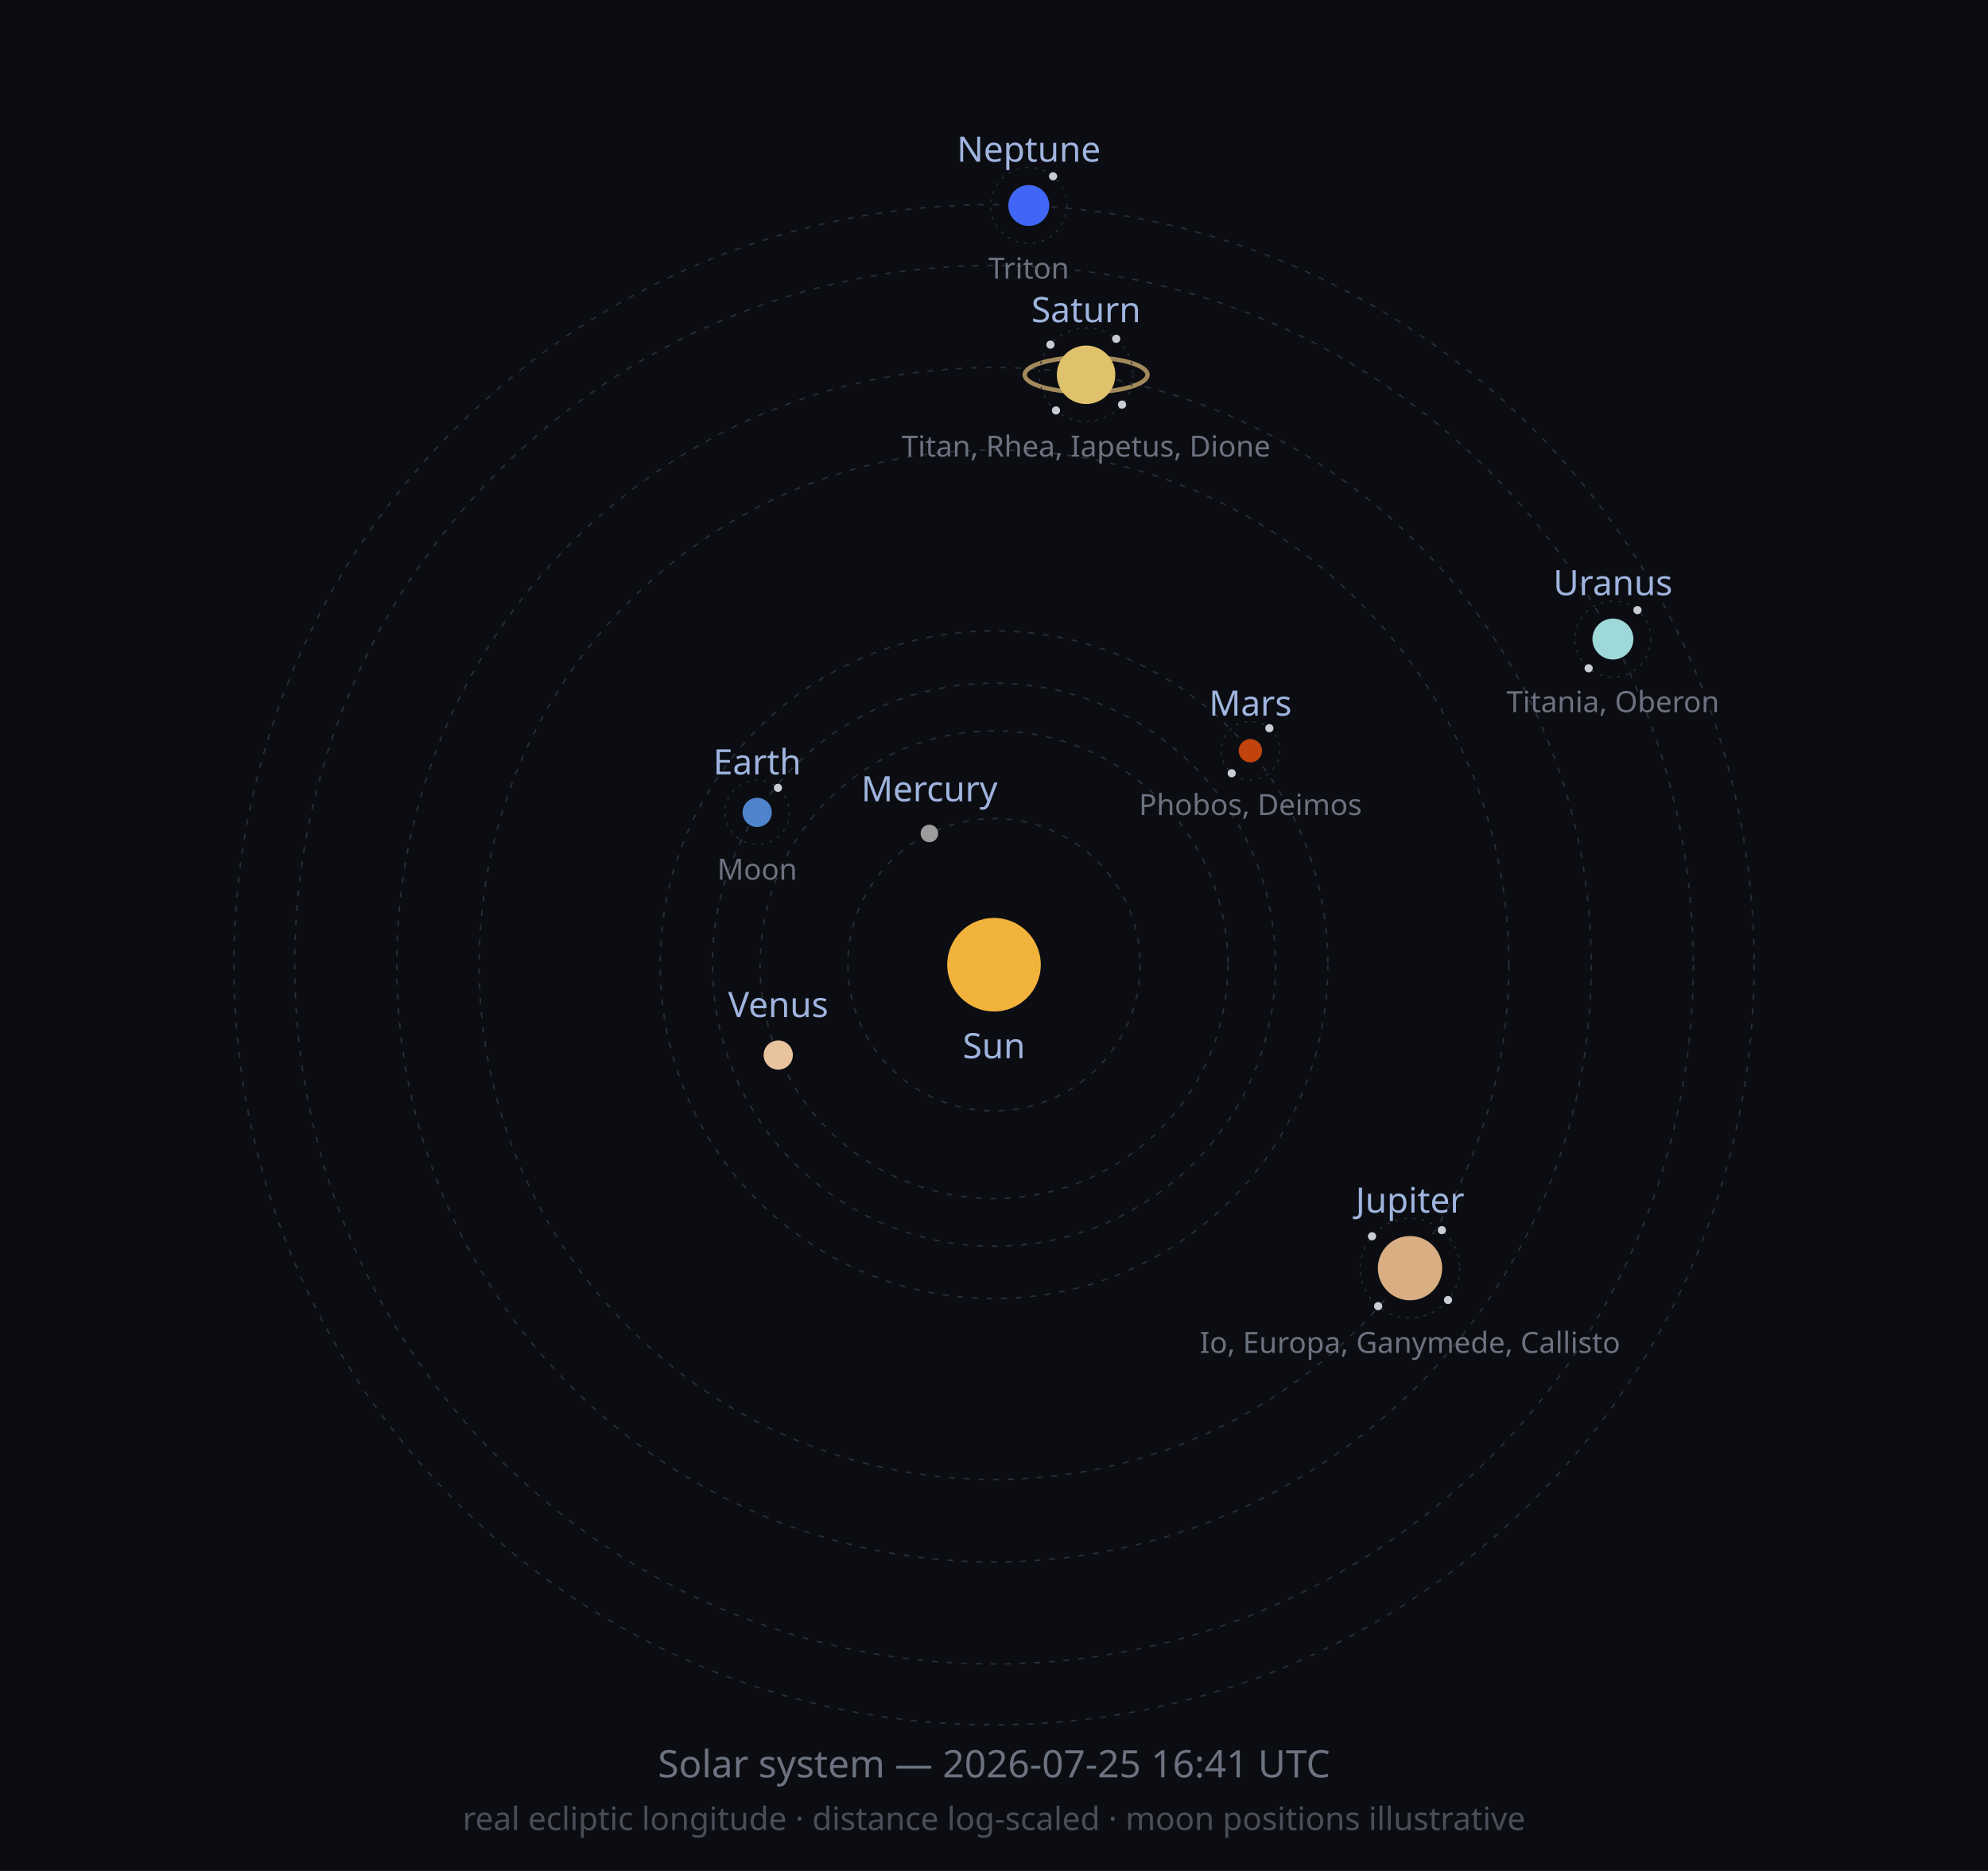
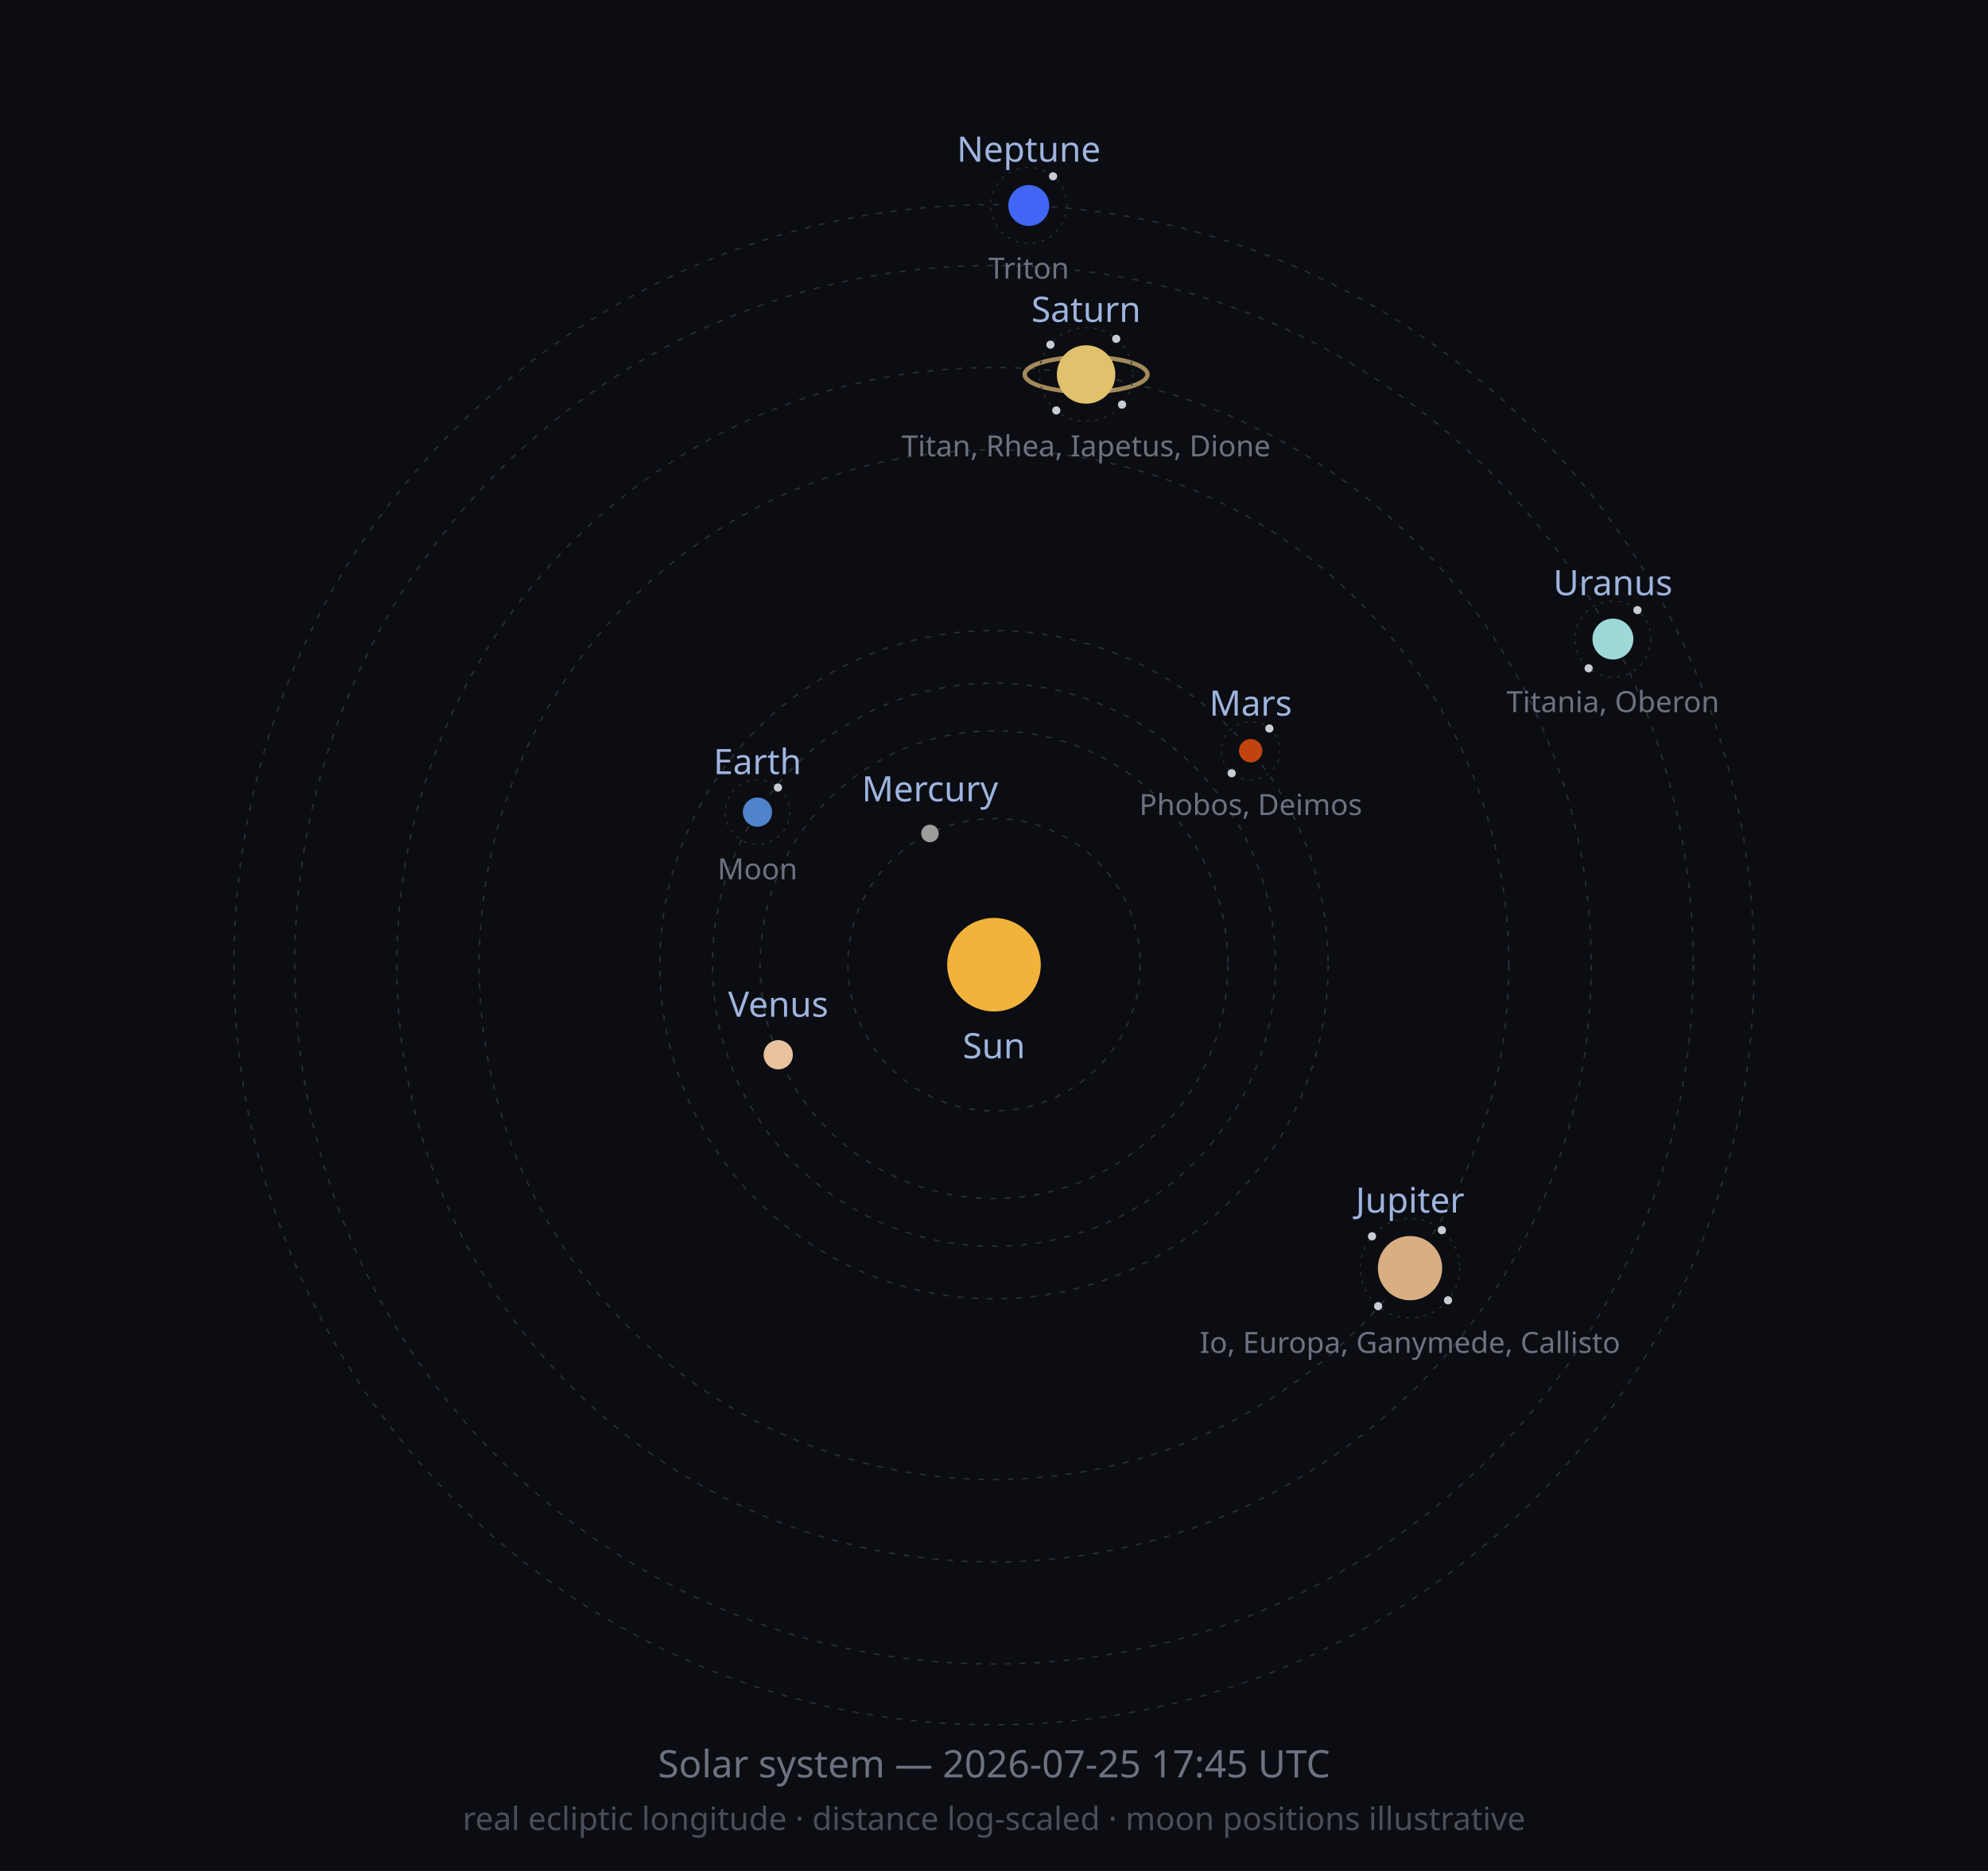
<svg xmlns="http://www.w3.org/2000/svg" width="680" height="640" viewBox="0 0 680 640" role="img">
  <defs>
    <marker id="arrow" viewBox="0 0 10 10" refX="8" refY="5" markerWidth="6" markerHeight="6" orient="auto-start-reverse">
      <path d="M2 1L8 5L2 9" fill="none" stroke="context-stroke" stroke-width="1.5" stroke-linecap="round" stroke-linejoin="round" />
    </marker>
  </defs>
  <style>
  .orbit { fill: none; stroke: #2A2E38; stroke-width: 0.5; stroke-dasharray: 2 3; }
  .moonorbit { fill: none; stroke: #2A2E38; stroke-width: 0.4; stroke-dasharray: 1 2; }
  .lbl { font-family: sans-serif; font-size: 12px; fill: #9FB4DE; }
  .moonlbl { font-family: sans-serif; font-size: 10px; fill: #6C7280; }
</style>
  <rect width="680" height="640" fill="#0B0D12" />
  <circle class="orbit" cx="340" cy="330" r="50.0" />
  <circle class="orbit" cx="340" cy="330" r="80.0" />
  <circle class="orbit" cx="340" cy="330" r="96.3" />
-   <circle class="orbit" cx="340" cy="330" r="114.2" />
+   <circle class="orbit" cx="340" cy="330" r="114.3" />
  <circle class="orbit" cx="340" cy="330" r="176.1" />
  <circle class="orbit" cx="340" cy="330" r="204.3" />
  <circle class="orbit" cx="340" cy="330" r="239.2" />
  <circle class="orbit" cx="340" cy="330" r="260.0" />
  <circle cx="340" cy="330" r="16" fill="#F2B33D" />
  <text class="lbl" x="340" y="362" text-anchor="middle">Sun</text>
-   <circle cx="317.9" cy="285.1" r="3" fill="#9C9C9C" />
-   <text class="lbl" x="317.9" y="274.1" text-anchor="middle">Mercury</text>
-   <circle cx="266.2" cy="360.9" r="5" fill="#E8C39E" />
-   <text class="lbl" x="266.2" y="347.9" text-anchor="middle">Venus</text>
-   <circle cx="259.0" cy="277.9" r="5" fill="#4F83CC" />
-   <circle class="moonorbit" cx="259.0" cy="277.9" r="11" />
-   <circle cx="266.1" cy="269.5" r="1.4" fill="#C9CDD3" />
-   <text class="moonlbl" x="259.0" y="300.9" text-anchor="middle">Moon</text>
-   <text class="lbl" x="259.0" y="264.9" text-anchor="middle">Earth</text>
-   <circle cx="427.7" cy="256.8" r="4" fill="#C1440E" />
-   <circle class="moonorbit" cx="427.7" cy="256.8" r="10" />
-   <circle cx="434.2" cy="249.1" r="1.4" fill="#C9CDD3" />
+   <circle cx="318.1" cy="285.1" r="3" fill="#9C9C9C" />
+   <text class="lbl" x="318.1" y="274.1" text-anchor="middle">Mercury</text>
+   <circle cx="266.2" cy="360.8" r="5" fill="#E8C39E" />
+   <text class="lbl" x="266.2" y="347.8" text-anchor="middle">Venus</text>
+   <circle cx="259.1" cy="277.8" r="5" fill="#4F83CC" />
+   <circle class="moonorbit" cx="259.1" cy="277.8" r="11" />
+   <circle cx="266.1" cy="269.4" r="1.4" fill="#C9CDD3" />
+   <text class="moonlbl" x="259.1" y="300.8" text-anchor="middle">Moon</text>
+   <text class="lbl" x="259.1" y="264.8" text-anchor="middle">Earth</text>
+   <circle cx="427.8" cy="256.8" r="4" fill="#C1440E" />
+   <circle class="moonorbit" cx="427.8" cy="256.8" r="10" />
+   <circle cx="434.2" cy="249.2" r="1.4" fill="#C9CDD3" />
  <circle cx="421.3" cy="264.5" r="1.4" fill="#C9CDD3" />
-   <text class="moonlbl" x="427.7" y="278.8" text-anchor="middle">Phobos, Deimos</text>
-   <text class="lbl" x="427.7" y="244.8" text-anchor="middle">Mars</text>
+   <text class="moonlbl" x="427.8" y="278.8" text-anchor="middle">Phobos, Deimos</text>
+   <text class="lbl" x="427.8" y="244.8" text-anchor="middle">Mars</text>
  <circle cx="482.3" cy="433.8" r="11" fill="#D8AE82" />
  <circle class="moonorbit" cx="482.3" cy="433.8" r="17" />
  <circle cx="493.2" cy="420.8" r="1.4" fill="#C9CDD3" />
-   <circle cx="495.3" cy="444.7" r="1.4" fill="#C9CDD3" />
+   <circle cx="495.3" cy="444.8" r="1.4" fill="#C9CDD3" />
  <circle cx="471.4" cy="446.8" r="1.4" fill="#C9CDD3" />
  <circle cx="469.3" cy="422.9" r="1.4" fill="#C9CDD3" />
  <text class="moonlbl" x="482.3" y="462.8" text-anchor="middle">Io, Europa, Ganymede, Callisto</text>
  <text class="lbl" x="482.3" y="414.8" text-anchor="middle">Jupiter</text>
-   <ellipse cx="371.5" cy="128.2" rx="21.0" ry="6.0" fill="none" stroke="#C9A96E" stroke-width="1.5" opacity="0.8" />
-   <circle cx="371.5" cy="128.2" r="10" fill="#E0C16C" />
-   <circle class="moonorbit" cx="371.5" cy="128.2" r="16" />
+   <ellipse cx="371.5" cy="128.1" rx="21.0" ry="6.0" fill="none" stroke="#C9A96E" stroke-width="1.5" opacity="0.8" />
+   <circle cx="371.5" cy="128.1" r="10" fill="#E0C16C" />
+   <circle class="moonorbit" cx="371.5" cy="128.1" r="16" />
  <circle cx="381.8" cy="115.9" r="1.4" fill="#C9CDD3" />
  <circle cx="383.8" cy="138.4" r="1.4" fill="#C9CDD3" />
-   <circle cx="361.2" cy="140.4" r="1.4" fill="#C9CDD3" />
+   <circle cx="361.3" cy="140.4" r="1.4" fill="#C9CDD3" />
  <circle cx="359.3" cy="117.9" r="1.4" fill="#C9CDD3" />
-   <text class="moonlbl" x="371.5" y="156.2" text-anchor="middle">Titan, Rhea, Iapetus, Dione</text>
-   <text class="lbl" x="371.5" y="110.2" text-anchor="middle">Saturn</text>
+   <text class="moonlbl" x="371.5" y="156.1" text-anchor="middle">Titan, Rhea, Iapetus, Dione</text>
+   <text class="lbl" x="371.5" y="110.1" text-anchor="middle">Saturn</text>
  <circle cx="551.7" cy="218.6" r="7" fill="#9FD8D8" />
  <circle class="moonorbit" cx="551.7" cy="218.6" r="13" />
  <circle cx="560.1" cy="208.7" r="1.4" fill="#C9CDD3" />
  <circle cx="543.4" cy="228.6" r="1.4" fill="#C9CDD3" />
  <text class="moonlbl" x="551.7" y="243.6" text-anchor="middle">Titania, Oberon</text>
  <text class="lbl" x="551.7" y="203.6" text-anchor="middle">Uranus</text>
  <circle cx="351.9" cy="70.3" r="7" fill="#4166F5" />
  <circle class="moonorbit" cx="351.9" cy="70.3" r="13" />
  <circle cx="360.2" cy="60.3" r="1.4" fill="#C9CDD3" />
  <text class="moonlbl" x="351.9" y="95.3" text-anchor="middle">Triton</text>
  <text class="lbl" x="351.9" y="55.3" text-anchor="middle">Neptune</text>
-   <text x="340" y="608" font-size="13" fill="#6C7280" text-anchor="middle" font-family="sans-serif">Solar system — 2026-07-25 16:41 UTC</text>
+   <text x="340" y="608" font-size="13" fill="#6C7280" text-anchor="middle" font-family="sans-serif">Solar system — 2026-07-25 17:45 UTC</text>
  <text x="340" y="626" font-size="11" fill="#4A4E58" text-anchor="middle" font-family="sans-serif">real ecliptic longitude · distance log-scaled · moon positions illustrative</text>
</svg>
